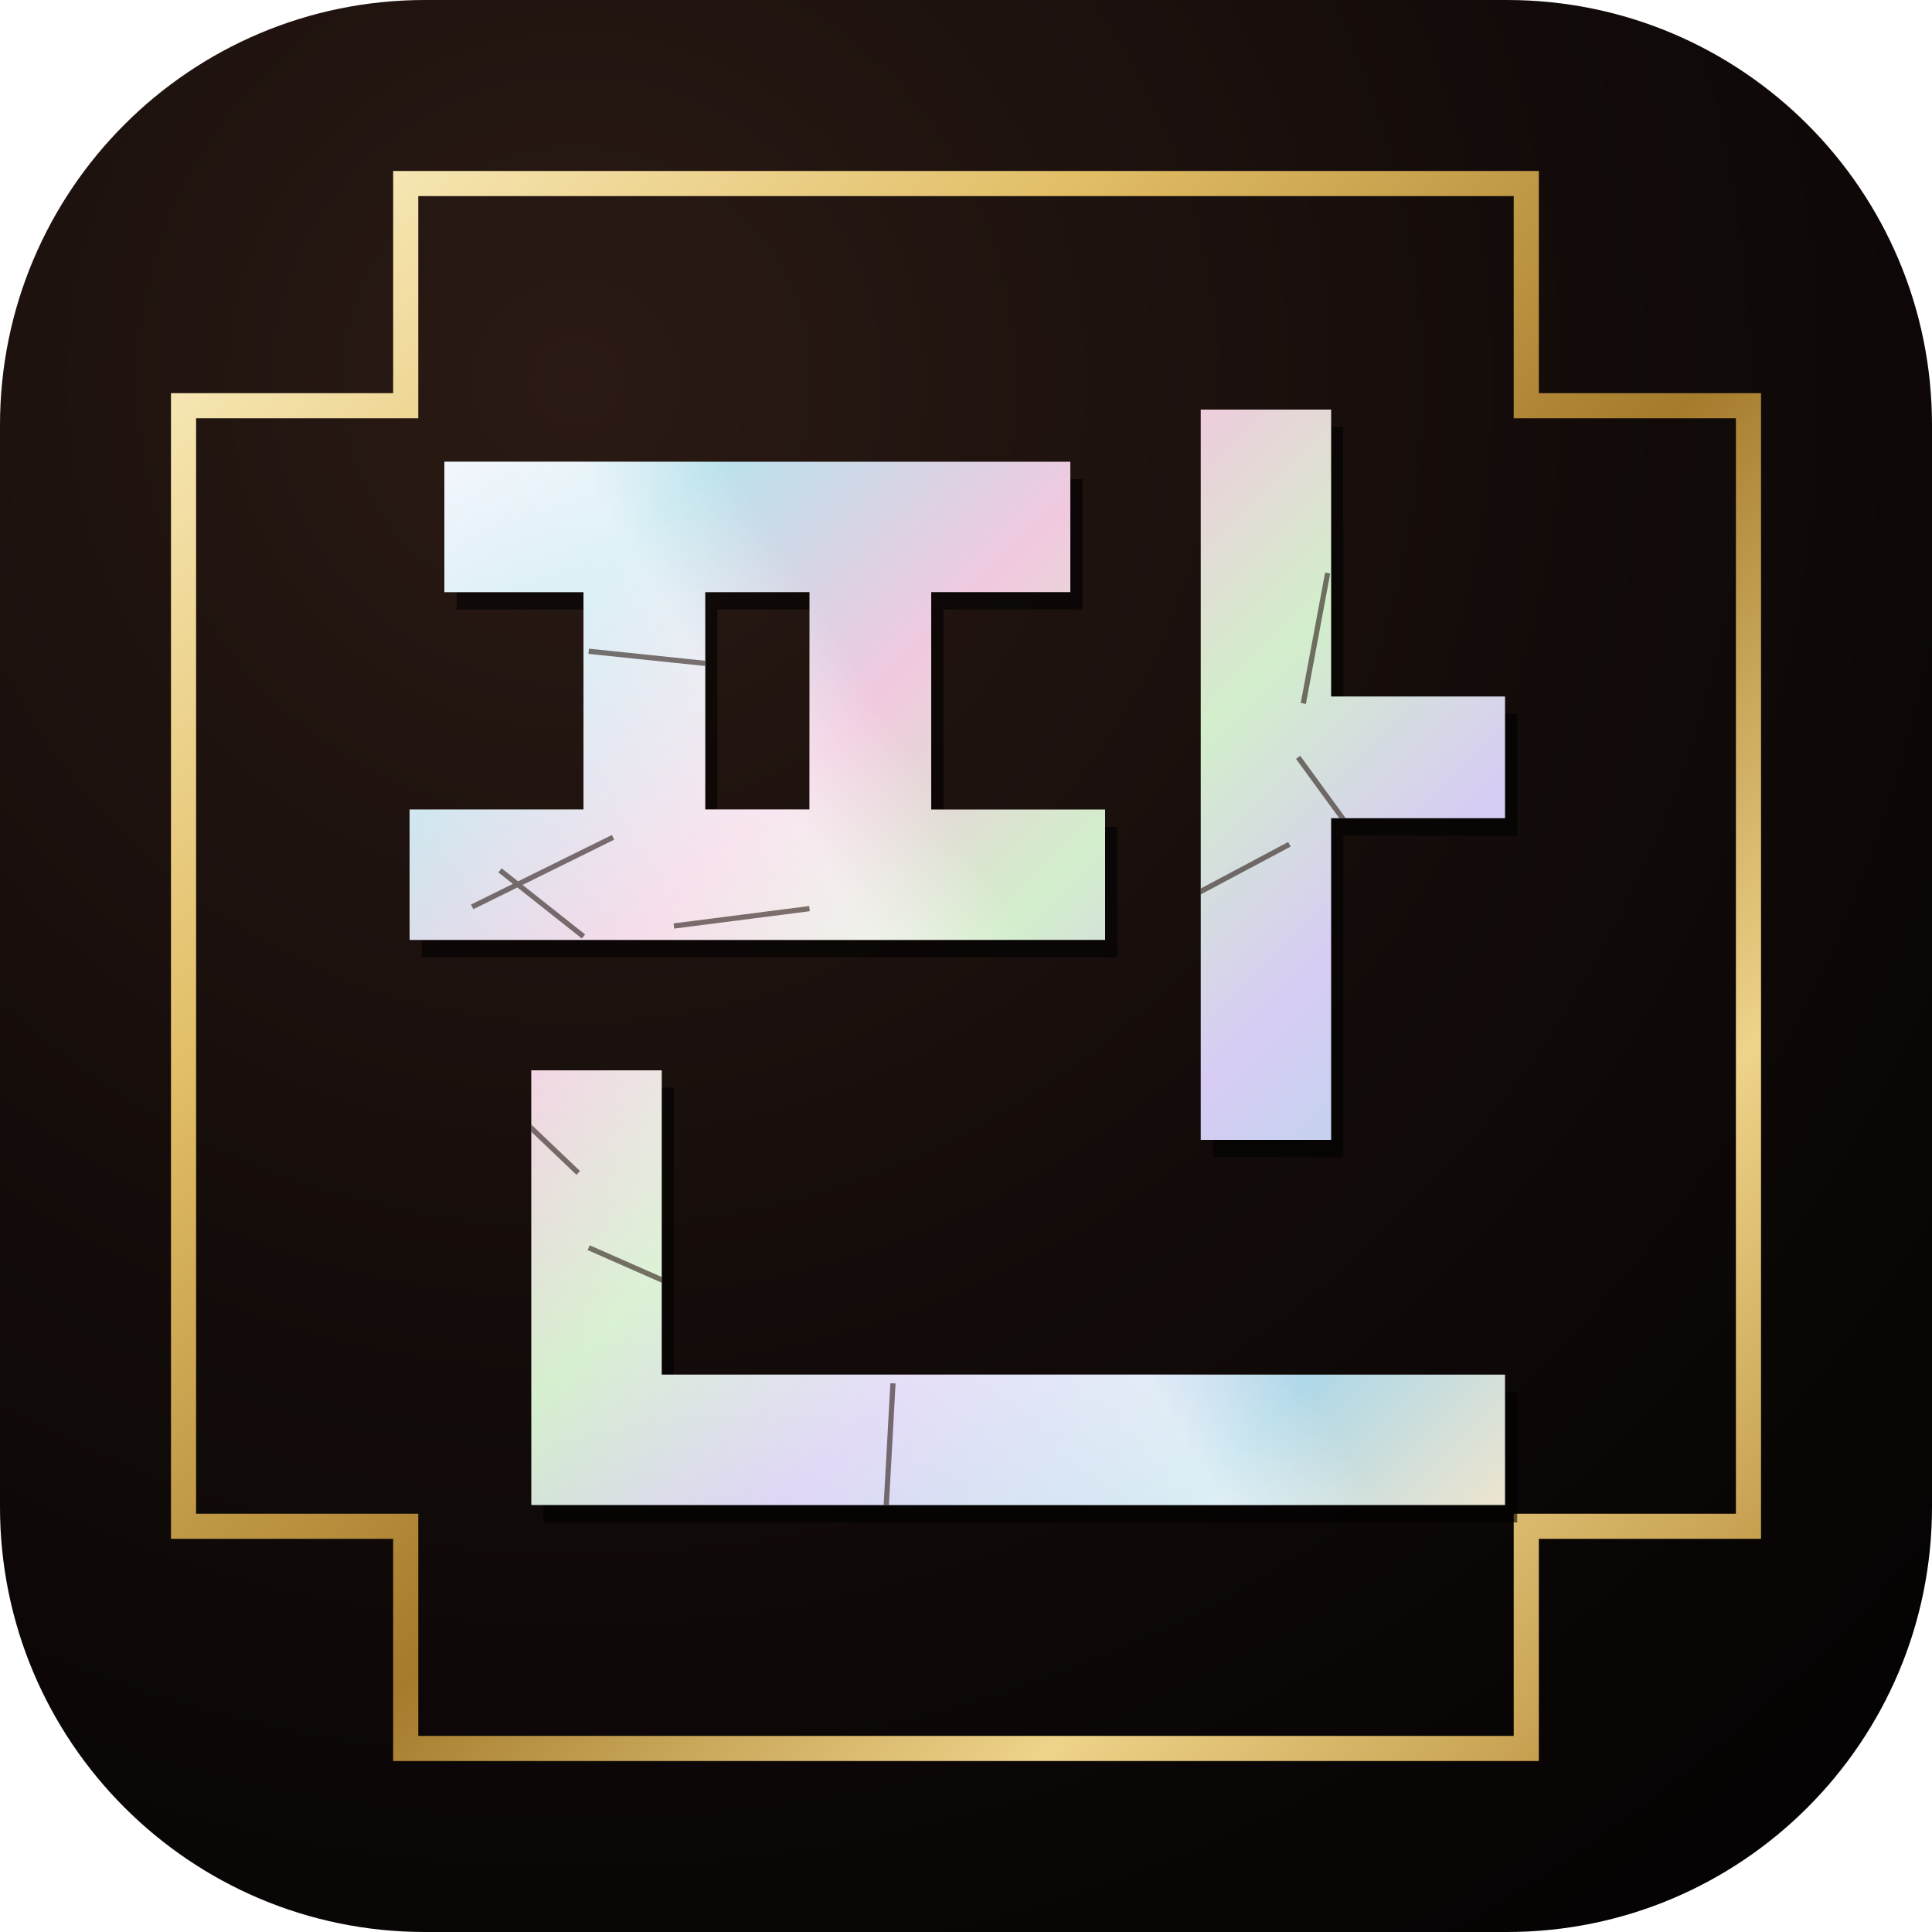
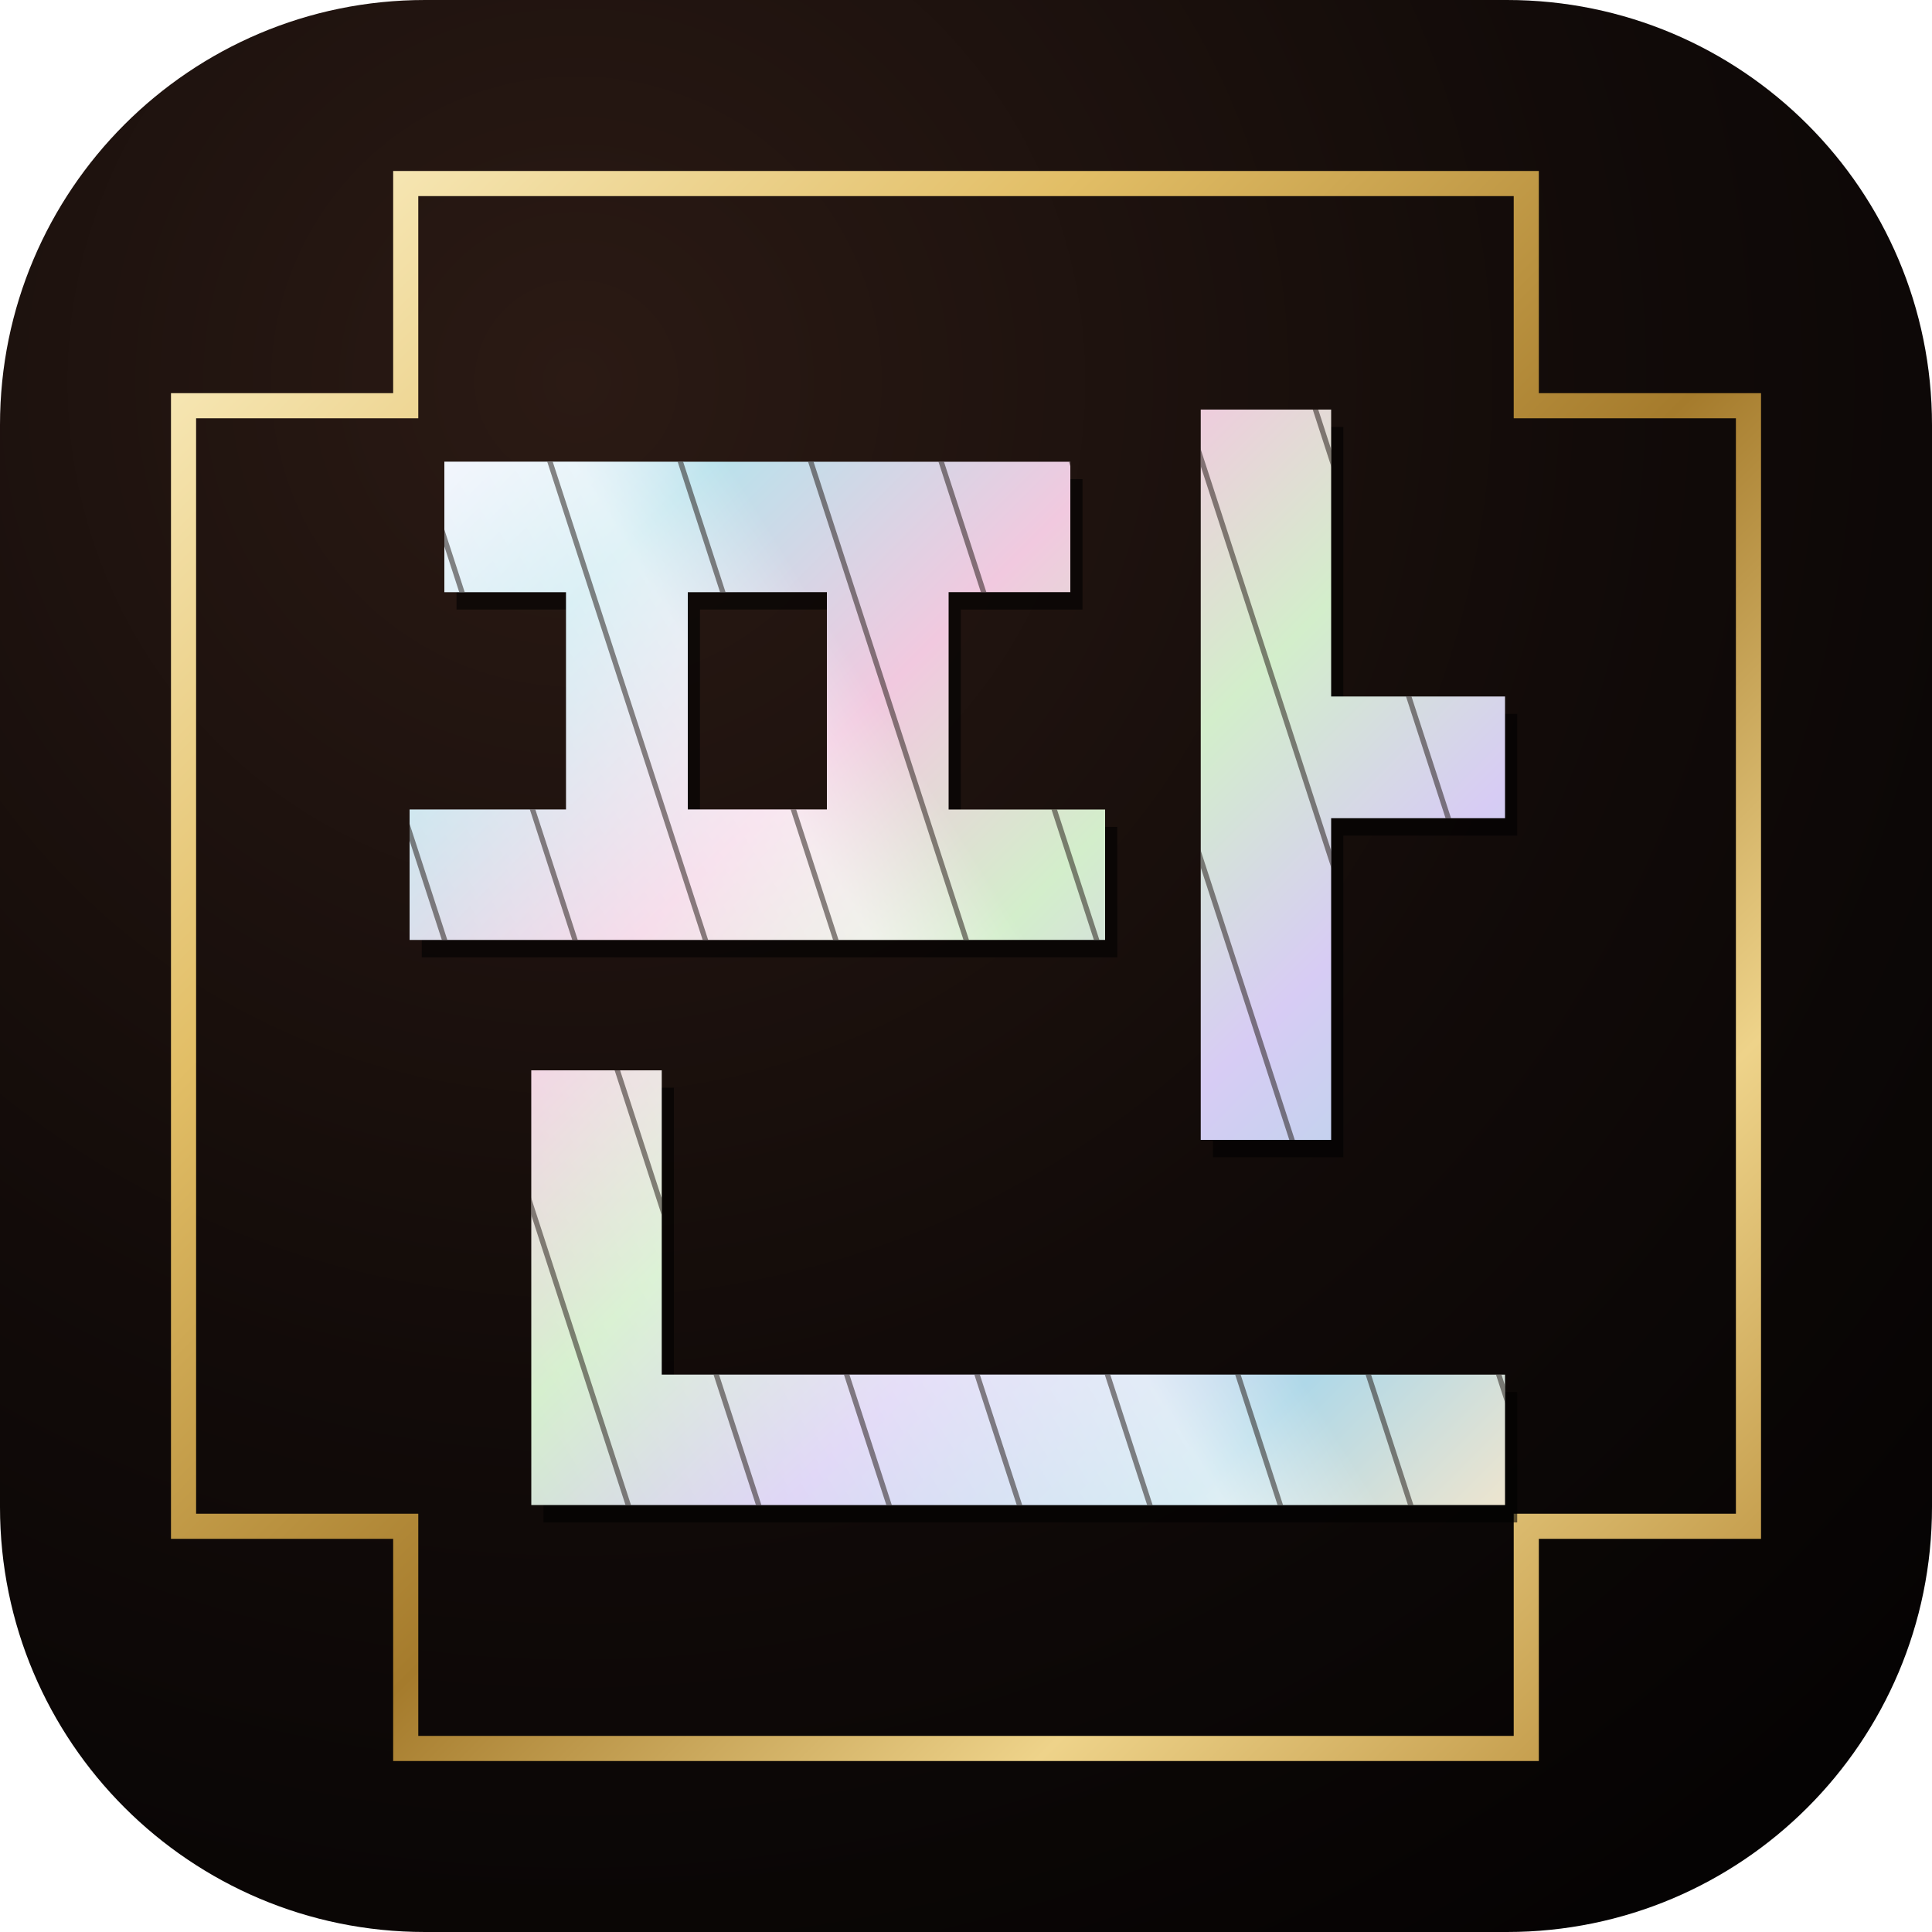
<svg xmlns="http://www.w3.org/2000/svg" viewBox="0 0 100 100" width="1024" height="1024">
  <defs>
    <radialGradient id="lx5-lac" cx="0.3" cy="0.2" r="0.95">
      <stop offset="0" stop-color="#2B1A14" />
      <stop offset="0.55" stop-color="#120B09" />
      <stop offset="1" stop-color="#050303" />
    </radialGradient>
    <linearGradient id="lx5-gold" x1="10" y1="10" x2="90" y2="90" gradientUnits="userSpaceOnUse">
      <stop offset="0" stop-color="#FBF0C6" />
      <stop offset="0.28" stop-color="#E2BE66" />
      <stop offset="0.55" stop-color="#A57B2C" />
      <stop offset="0.78" stop-color="#EED38A" />
      <stop offset="1" stop-color="#B88D3A" />
    </linearGradient>
    <linearGradient id="lx5-pearl" x1="18" y1="18" x2="82" y2="82" gradientUnits="userSpaceOnUse">
      <stop offset="0" stop-color="#F8F2FF" />
      <stop offset="0.16" stop-color="#B9E2EC" />
      <stop offset="0.34" stop-color="#F1C9DF" />
      <stop offset="0.5" stop-color="#D3EECB" />
      <stop offset="0.66" stop-color="#D7CCF4" />
      <stop offset="0.84" stop-color="#AFD8E8" />
      <stop offset="1" stop-color="#F4E6CC" />
    </linearGradient>
    <linearGradient id="lx5-pearl2" x1="18" y1="70" x2="82" y2="30" gradientUnits="userSpaceOnUse">
      <stop offset="0" stop-color="#FFFFFF" stop-opacity="0" />
      <stop offset="0.45" stop-color="#FFFFFF" stop-opacity="0.55" />
      <stop offset="0.55" stop-color="#FFFFFF" stop-opacity="0" />
    </linearGradient>
    <clipPath id="lx5-pan">
-       <path d="M20,21H56V28.5H20ZM28,28.5H35V41H28ZM41,28.5H48V41H41ZM18,41H58V48.5H18ZM63.5,18H71V60H63.5ZM71,34.5H81V41.5H71ZM25,56H32.5V81H25ZM32.5,73.5H81V81H32.5Z" />
+       <path d="M20,21H56V28.5H20ZM27,28.5H34V41H27ZM42,28.5H49V41H42ZM18,41H58V48.5H18ZM63.5,18H71V60H63.5ZM71,34.5H81V41.5H71ZM25,56H32.5V81H25ZM32.5,73.5H81V81H32.5Z" />
    </clipPath>
  </defs>
  <rect width="100" height="100" rx="22" fill="url(#lx5-lac)" />
  <path d="M21,9.5H79V21H90.5V79H79V90.5H21V79H9.5V21H21Z" fill="none" stroke="url(#lx5-gold)" stroke-width="1.3" />
  <g transform="translate(5 5) scale(.9)">
-     <path d="M20,21H56V28.5H20ZM28,28.5H35V41H28ZM41,28.5H48V41H41ZM18,41H58V48.5H18ZM63.5,18H71V60H63.5ZM71,34.5H81V41.5H71ZM25,56H32.5V81H25ZM32.5,73.5H81V81H32.5Z" fill="#000" opacity=".6" transform="translate(.7 1)" />
-     <path d="M20,21H56V28.5H20ZM28,28.5H35V41H28ZM41,28.5H48V41H41ZM18,41H58V48.5H18ZM63.5,18H71V60H63.5ZM71,34.5H81V41.5H71ZM25,56H32.5V81H25ZM32.5,73.5H81V81H32.5Z" fill="url(#lx5-pearl)" />
-     <path d="M20,21H56V28.5H20ZM28,28.5H35V41H28ZM41,28.5H48V41H41ZM18,41H58V48.5H18ZM63.5,18H71V60H63.5ZM71,34.5H81V41.5H71ZM25,56H32.5V81H25ZM32.5,73.5H81V81H32.5Z" fill="url(#lx5-pearl2)" />
-     <path d="M46.7,54.2L39.2,56.0M50.5,56.1L57.3,60.6M59.1,70.5L65.2,72.4M21.3,71.7L18.9,75.2M83.8,82.5L79.6,90.4M26.0,16.1L25.6,20.5M28.3,31.9L36.0,32.7M45.8,74.0L45.3,83.1M50.0,61.4L50.8,67.5M84.8,84.7L76.4,89.3M37.1,31.1L39.9,34.7M68.6,43.0L62.4,46.3M82.1,74.3L87.7,74.3M78.7,47.9L71.6,48.3M20.1,59.1L15.4,63.0M21.1,38.3L11.1,39.4M23.3,32.2L27.5,33.6M70.8,27.4L69.4,34.9M28.3,66.2L36.7,69.9M23.2,44.5L28.0,48.3M83.0,71.2L89.4,80.3M29.7,42.6L21.6,46.6M22.0,84.3L26.8,88.0M69.1,38.0L71.8,41.7M21.3,55.8L27.7,61.9M41.0,46.7L33.2,47.7" stroke="#2A1B15" stroke-width=".3" opacity=".6" clip-path="url(#lx5-pan)" />
+     <path d="M20,21H56V28.5H20ZM27,28.5H34V41H27ZM42,28.5H49V41H42ZM18,41H58V48.5H18ZM63.5,18H71V60H63.5ZM71,34.5H81V41.5H71ZM25,56H32.5V81H25ZM32.5,73.5H81V81H32.5Z" fill="#000" opacity=".6" transform="translate(.7 1)" />
+     <path d="M20,21H56V28.5H20ZM27,28.5H34V41H27ZM42,28.5H49V41H42ZM18,41H58V48.5H18ZM63.5,18H71V60H63.5ZM71,34.5H81V41.5H71ZM25,56H32.5V81H25ZM32.5,73.5H81V81H32.5Z" fill="url(#lx5-pearl)" />
+     <path d="M20,21H56V28.5H20ZM27,28.5H34V41H27ZM42,28.5H49V41H42ZM18,41H58V48.5H18ZM63.5,18H71V60H63.5ZM71,34.5H81V41.5H71ZM25,56H32.5V81H25ZM32.5,73.5H81V81H32.5Z" fill="url(#lx5-pearl2)" />
+     <path d="M-30.0,10L-4.0,90M-22.5,10L3.5,90M-15.0,10L11.0,90M-7.5,10L18.5,90M0.0,10L26.0,90M7.5,10L33.5,90M15.0,10L41.0,90M22.5,10L48.5,90M30.0,10L56.0,90M37.5,10L63.5,90M45.0,10L71.0,90M52.5,10L78.5,90M60.0,10L86.0,90M67.5,10L93.5,90M75.0,10L101.0,90M82.5,10L108.5,90M90.0,10L116.0,90M97.5,10L123.5,90" stroke="#1A100C" stroke-width=".3" opacity=".5" clip-path="url(#lx5-pan)" />
  </g>
</svg>
